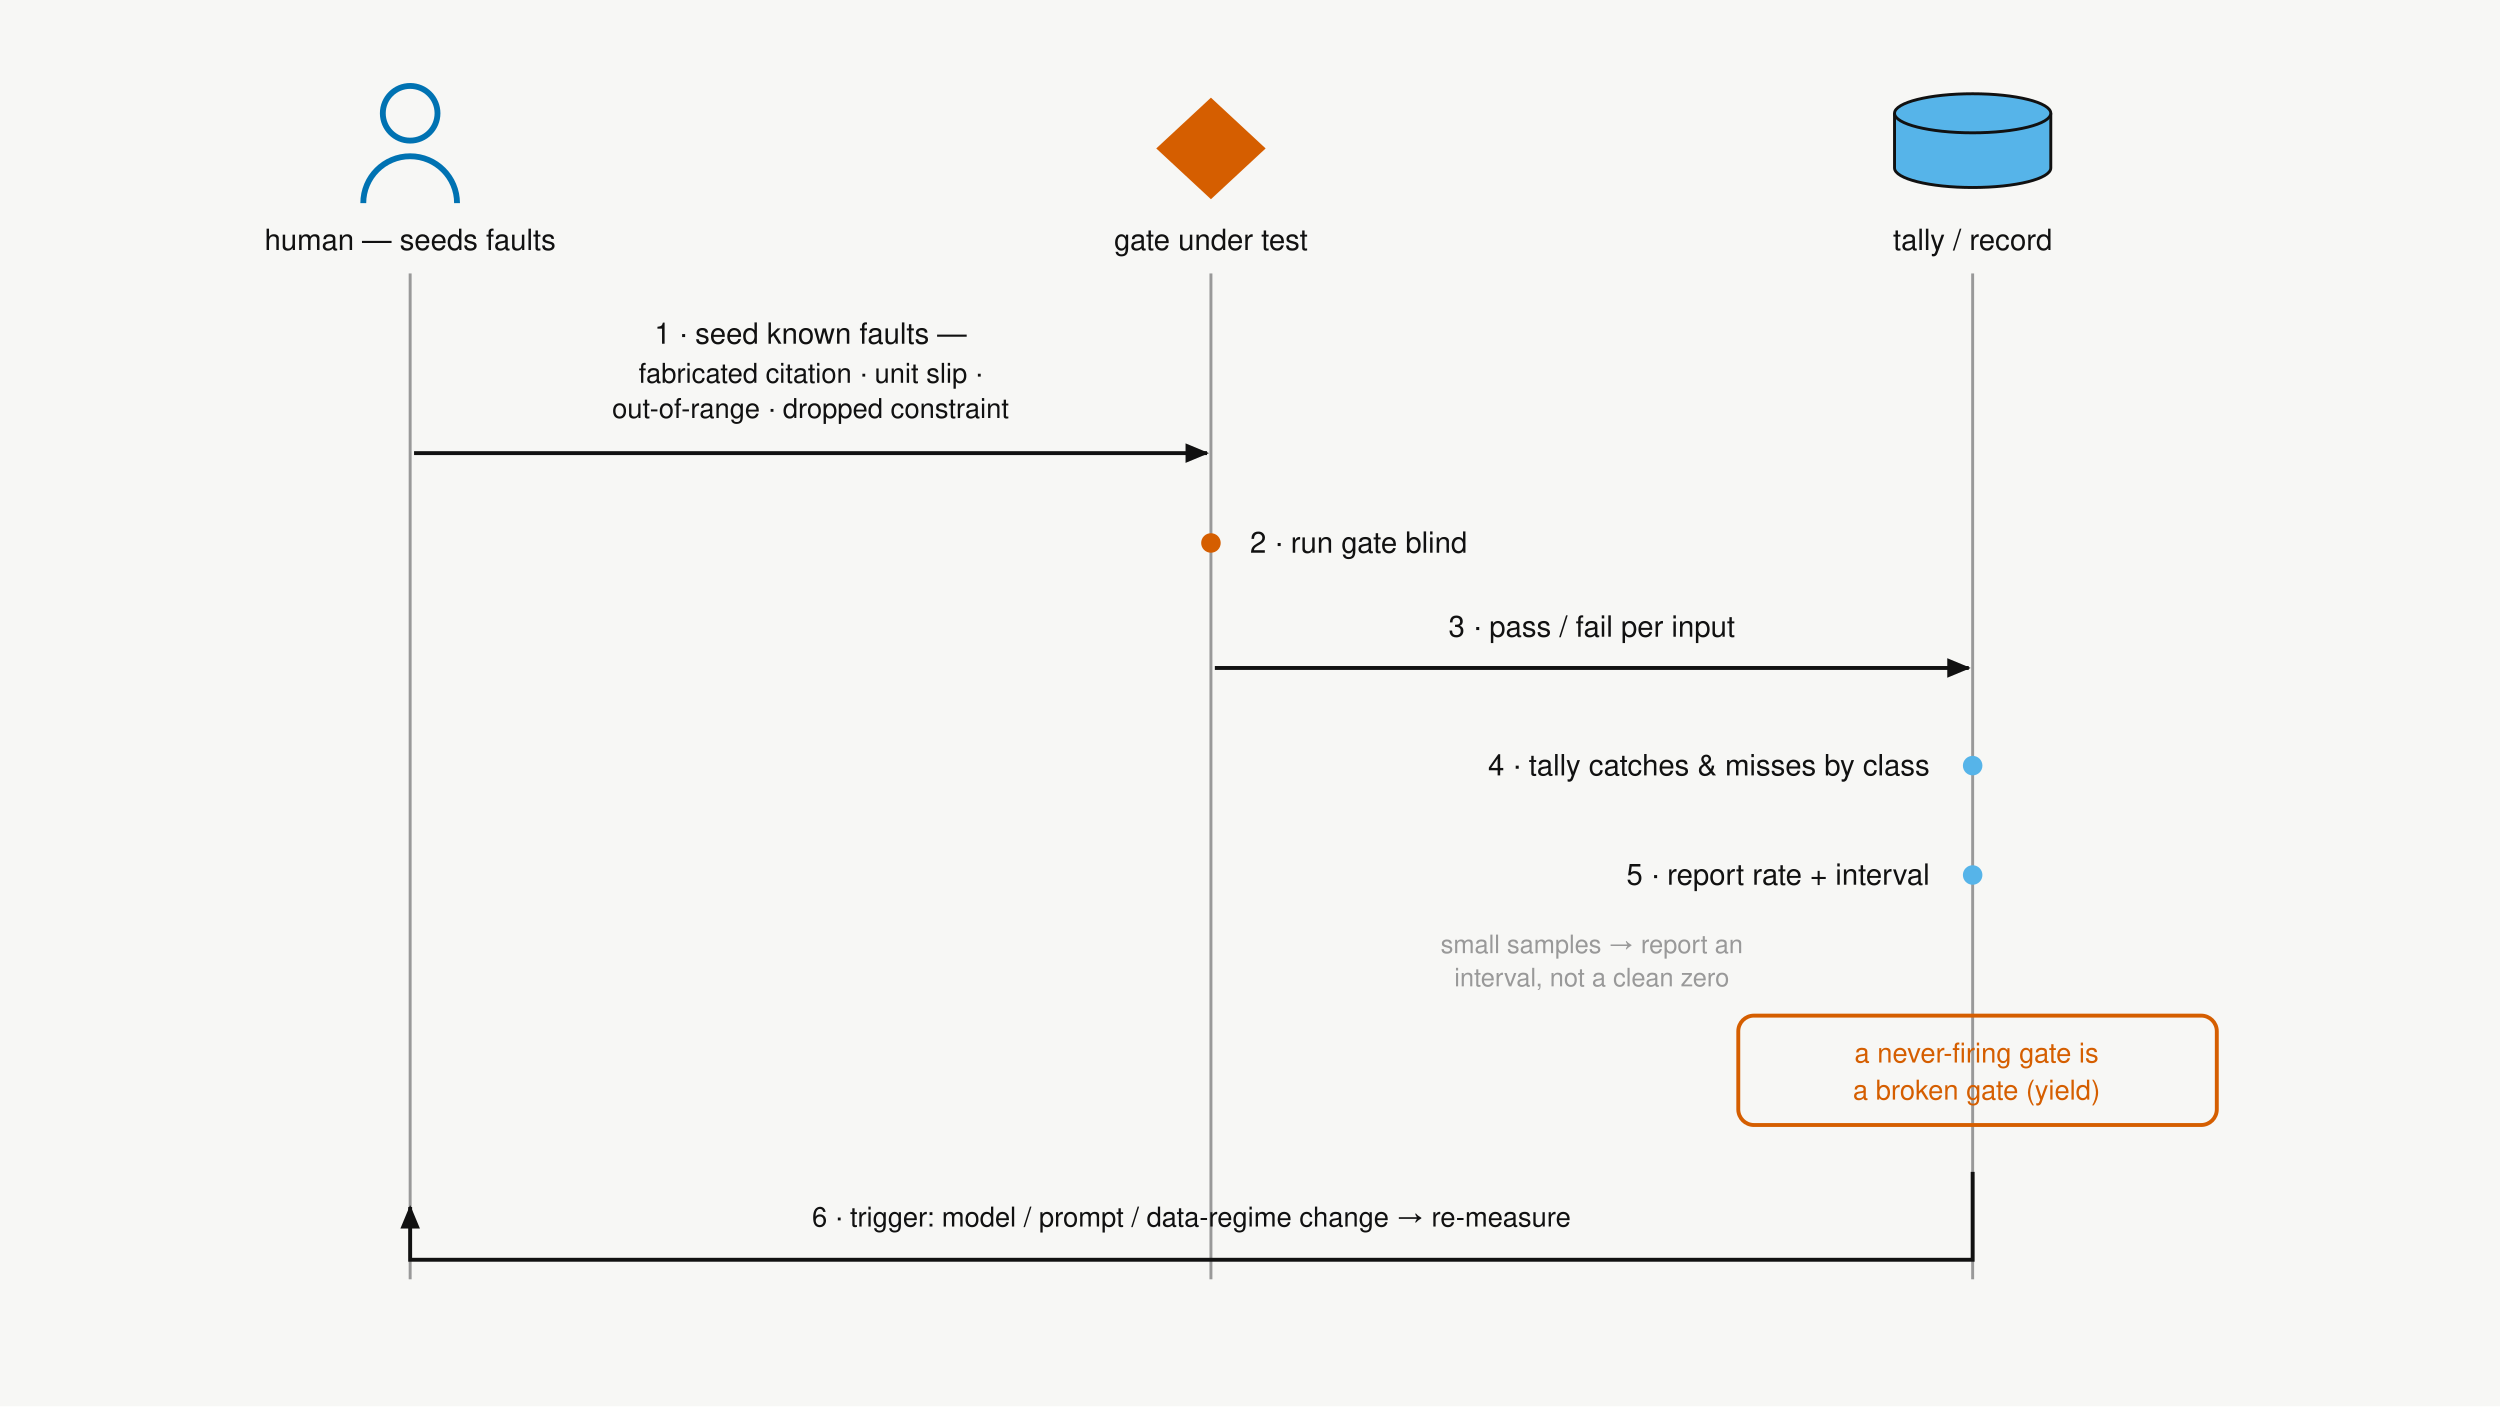
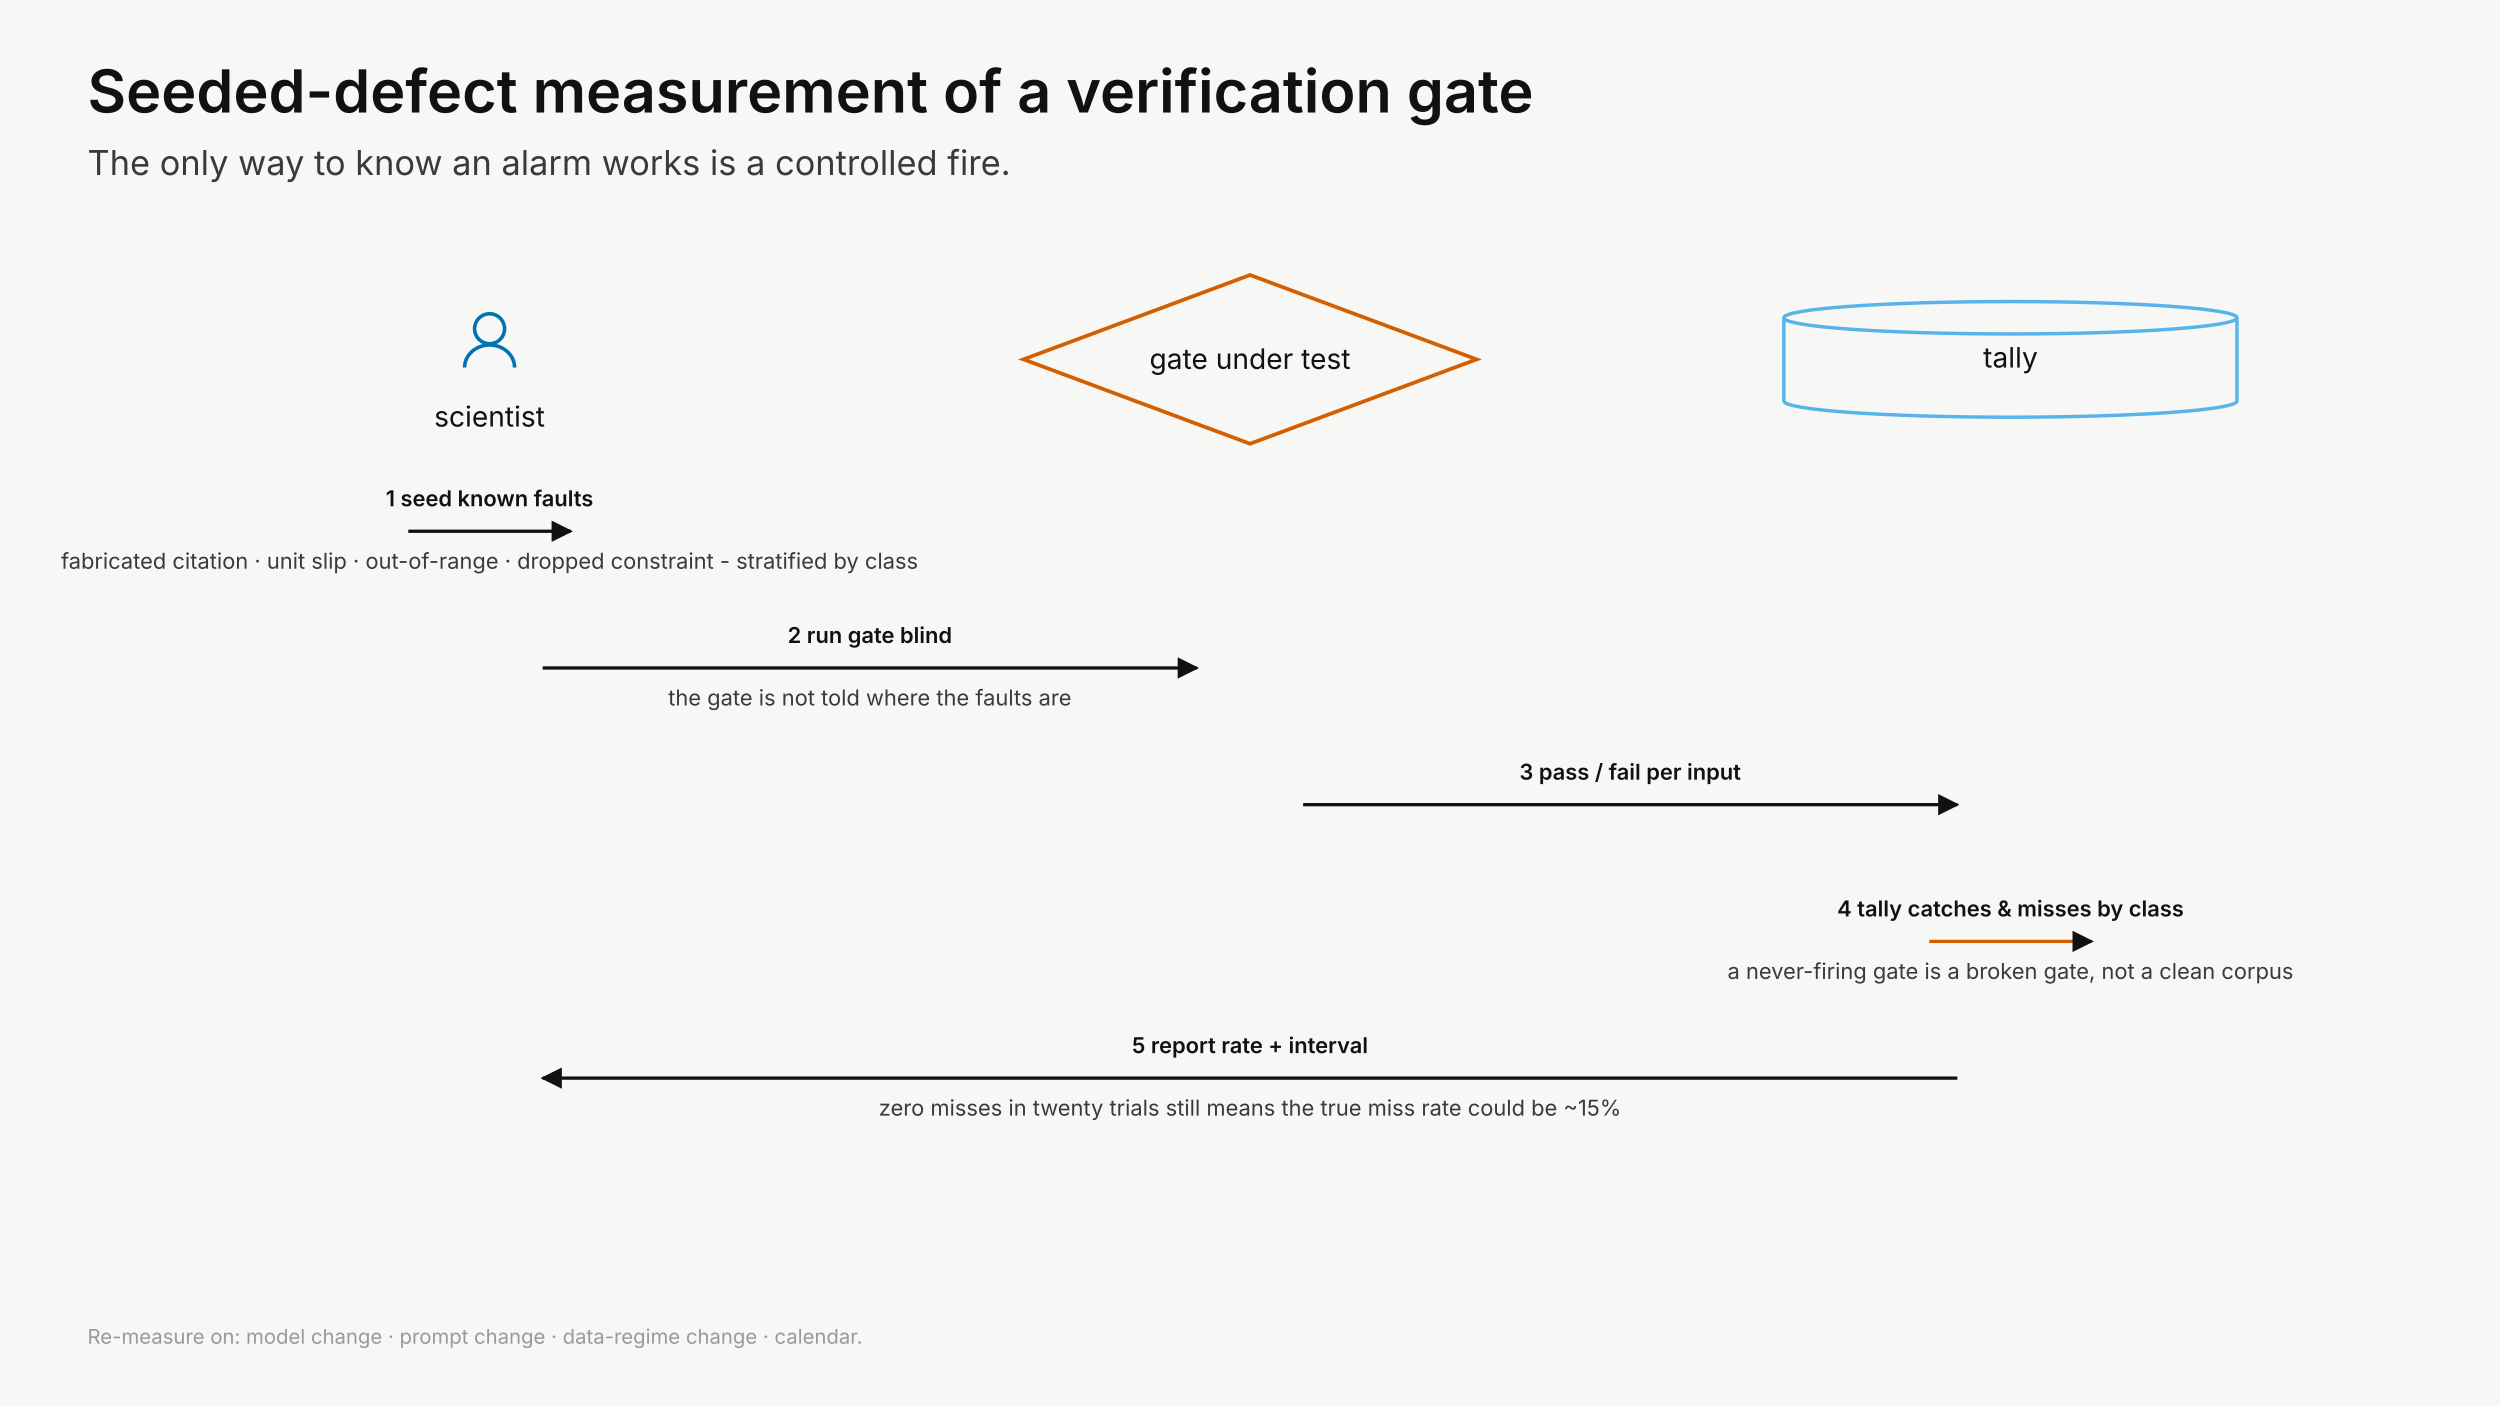
- <svg xmlns="http://www.w3.org/2000/svg" width="1280" height="720" viewBox="0 0 1280 720" font-family="Helvetica, Arial, sans-serif">
+ <svg xmlns="http://www.w3.org/2000/svg" width="1600" height="900" viewBox="0 0 1600 900" role="img">
  <defs>
-     <marker id="ah" markerWidth="12" markerHeight="10" refX="11" refY="5" orient="auto" markerUnits="userSpaceOnUse">
-       <path d="M0,0 L12,5 L0,10 Z" fill="#111111" />
+     <marker id="ah113" viewBox="0 0 10 10" refX="9" refY="5" markerWidth="6.5" markerHeight="6.5" orient="auto-start-reverse">
+       <path d="M0,0 L10,5 L0,10 z" fill="#111111" />
    </marker>
  </defs>
-   <rect width="1280" height="720" fill="#F7F7F5" />
-   <circle cx="210" cy="58" r="14" fill="none" stroke="#0072B2" stroke-width="3" />
-   <path d="M186,104 a24,24 0 0 1 48,0" fill="none" stroke="#0072B2" stroke-width="3" />
-   <text x="210" y="128" font-size="15" fill="#111111" text-anchor="middle">human — seeds faults</text>
-   <polygon points="620,50 648,76 620,102 592,76" fill="#D55E00" />
-   <text x="620" y="128" font-size="15" fill="#111111" text-anchor="middle">gate under test</text>
-   <path d="M970,58 v28 a40,10 0 0 0 80,0 v-28" fill="#56B4E9" stroke="#111111" stroke-width="1.5" />
-   <ellipse cx="1010" cy="58" rx="40" ry="10" fill="#56B4E9" stroke="#111111" stroke-width="1.5" />
-   <text x="1010" y="128" font-size="15" fill="#111111" text-anchor="middle">tally / record</text>
-   <line x1="210" y1="140" x2="210" y2="655" stroke="#999999" stroke-width="1.5" />
-   <line x1="620" y1="140" x2="620" y2="655" stroke="#999999" stroke-width="1.5" />
-   <line x1="1010" y1="140" x2="1010" y2="655" stroke="#999999" stroke-width="1.5" />
-   <text x="415" y="176" font-size="15" fill="#111111" text-anchor="middle">1 · seed known faults —</text>
-   <text x="415" y="196" font-size="14" fill="#111111" text-anchor="middle">fabricated citation · unit slip ·</text>
-   <text x="415" y="214" font-size="14" fill="#111111" text-anchor="middle">out-of-range · dropped constraint</text>
-   <line x1="212" y1="232" x2="618" y2="232" stroke="#111111" stroke-width="2" marker-end="url(#ah)" />
-   <circle cx="620" cy="278" r="5" fill="#D55E00" />
-   <text x="640" y="283" font-size="15" fill="#111111">2 · run gate blind</text>
-   <text x="815" y="326" font-size="15" fill="#111111" text-anchor="middle">3 · pass / fail per input</text>
-   <line x1="622" y1="342" x2="1008" y2="342" stroke="#111111" stroke-width="2" marker-end="url(#ah)" />
-   <circle cx="1010" cy="392" r="5" fill="#56B4E9" />
-   <text x="988" y="397" font-size="15" fill="#111111" text-anchor="end">4 · tally catches &amp; misses by class</text>
-   <circle cx="1010" cy="448" r="5" fill="#56B4E9" />
-   <text x="988" y="453" font-size="15" fill="#111111" text-anchor="end">5 · report rate + interval</text>
-   <text x="815" y="488" font-size="13" fill="#999999" text-anchor="middle">small samples → report an</text>
-   <text x="815" y="505" font-size="13" fill="#999999" text-anchor="middle">interval, not a clean zero</text>
-   <rect x="890" y="520" width="245" height="56" rx="8" fill="none" stroke="#D55E00" stroke-width="2" />
-   <text x="1012" y="544" font-size="14" fill="#D55E00" text-anchor="middle">a never-firing gate is</text>
-   <text x="1012" y="563" font-size="14" fill="#D55E00" text-anchor="middle">a broken gate (yield)</text>
-   <text x="610" y="628" font-size="14" fill="#111111" text-anchor="middle">6 · trigger: model / prompt / data-regime change → re-measure</text>
-   <path d="M1010,600 L1010,645 L210,645 L210,618" fill="none" stroke="#111111" stroke-width="2" marker-end="url(#ah)" />
+   <rect width="1600" height="900" fill="#F7F7F5" />
+   <text x="56.0" y="72.0" font-family="Inter, 'Helvetica Neue', Helvetica, Arial, sans-serif" font-size="38" fill="#111111" font-weight="600" text-anchor="start">Seeded-defect measurement of a verification gate</text>
+   <text x="56.0" y="112.0" font-family="Inter, 'Helvetica Neue', Helvetica, Arial, sans-serif" font-size="22" fill="#3A3A3A" font-weight="400" text-anchor="start">The only way to know an alarm works is a controlled fire.</text>
+   <circle cx="313.333" cy="210.4" r="9.6" fill="none" stroke="#0072B2" stroke-width="2.3" />
+   <path d="M297.333,235.2 a16,14.4 0 0 1 32,0" fill="none" stroke="#0072B2" stroke-width="2.3" />
+   <text x="313.3" y="273.0" font-family="Inter, 'Helvetica Neue', Helvetica, Arial, sans-serif" font-size="18" fill="#111111" font-weight="400" text-anchor="middle">scientist</text>
+   <polygon points="800.0,176.0 945.0,230 800.0,284.0 655.0,230" fill="none" stroke="#D55E00" stroke-width="2.4" />
+   <text x="800.0" y="236.1" font-family="Inter, 'Helvetica Neue', Helvetica, Arial, sans-serif" font-size="18" fill="#111111" font-weight="400" text-anchor="middle">gate under test</text>
+   <path d="M1141.667,203.36 a145.0,10.36 0 0 1 290,0 v53.28 a145.0,10.36 0 0 1 -290,0 z" fill="none" stroke="#56B4E9" stroke-width="2.2" />
+   <path d="M1141.667,203.36 a145.0,10.36 0 0 0 290,0" fill="none" stroke="#56B4E9" stroke-width="2.2" />
+   <text x="1286.7" y="235.2" font-family="Inter, 'Helvetica Neue', Helvetica, Arial, sans-serif" font-size="18" fill="#111111" font-weight="400" text-anchor="middle">tally</text>
+   <line x1="261.3" y1="340.0" x2="365.3" y2="340.0" stroke="#111111" stroke-width="2.1" marker-end="url(#ah113)" />
+   <text x="313.3" y="324.0" font-family="Inter, 'Helvetica Neue', Helvetica, Arial, sans-serif" font-size="14" fill="#111111" font-weight="600" text-anchor="middle">1 seed known faults</text>
+   <text x="313.3" y="364.0" font-family="Inter, 'Helvetica Neue', Helvetica, Arial, sans-serif" font-size="14" fill="#3A3A3A" font-weight="400" text-anchor="middle">fabricated citation · unit slip · out-of-range · dropped constraint - stratified by class</text>
+   <line x1="347.3" y1="427.5" x2="766.0" y2="427.5" stroke="#111111" stroke-width="2.1" marker-end="url(#ah113)" />
+   <text x="556.7" y="411.5" font-family="Inter, 'Helvetica Neue', Helvetica, Arial, sans-serif" font-size="14" fill="#111111" font-weight="600" text-anchor="middle">2 run gate blind</text>
+   <text x="556.7" y="451.5" font-family="Inter, 'Helvetica Neue', Helvetica, Arial, sans-serif" font-size="14" fill="#3A3A3A" font-weight="400" text-anchor="middle">the gate is not told where the faults are</text>
+   <line x1="834.0" y1="515.0" x2="1252.7" y2="515.0" stroke="#111111" stroke-width="2.1" marker-end="url(#ah113)" />
+   <text x="1043.3" y="499.0" font-family="Inter, 'Helvetica Neue', Helvetica, Arial, sans-serif" font-size="14" fill="#111111" font-weight="600" text-anchor="middle">3 pass / fail per input</text>
+   <line x1="1234.7" y1="602.5" x2="1338.7" y2="602.5" stroke="#D55E00" stroke-width="2.1" marker-end="url(#ah113)" />
+   <text x="1286.7" y="586.5" font-family="Inter, 'Helvetica Neue', Helvetica, Arial, sans-serif" font-size="14" fill="#111111" font-weight="600" text-anchor="middle">4 tally catches &amp; misses by class</text>
+   <text x="1286.7" y="626.5" font-family="Inter, 'Helvetica Neue', Helvetica, Arial, sans-serif" font-size="14" fill="#3A3A3A" font-weight="400" text-anchor="middle">a never-firing gate is a broken gate, not a clean corpus</text>
+   <line x1="1252.7" y1="690.0" x2="347.3" y2="690.0" stroke="#111111" stroke-width="2.1" marker-end="url(#ah113)" />
+   <text x="800.0" y="674.0" font-family="Inter, 'Helvetica Neue', Helvetica, Arial, sans-serif" font-size="14" fill="#111111" font-weight="600" text-anchor="middle">5 report rate + interval</text>
+   <text x="800.0" y="714.0" font-family="Inter, 'Helvetica Neue', Helvetica, Arial, sans-serif" font-size="14" fill="#3A3A3A" font-weight="400" text-anchor="middle">zero misses in twenty trials still means the true miss rate could be ~15%</text>
+   <text x="56.0" y="860.0" font-family="Inter, 'Helvetica Neue', Helvetica, Arial, sans-serif" font-size="13" fill="#999999" font-weight="400" text-anchor="start">Re-measure on: model change · prompt change · data-regime change · calendar.</text>
</svg>
